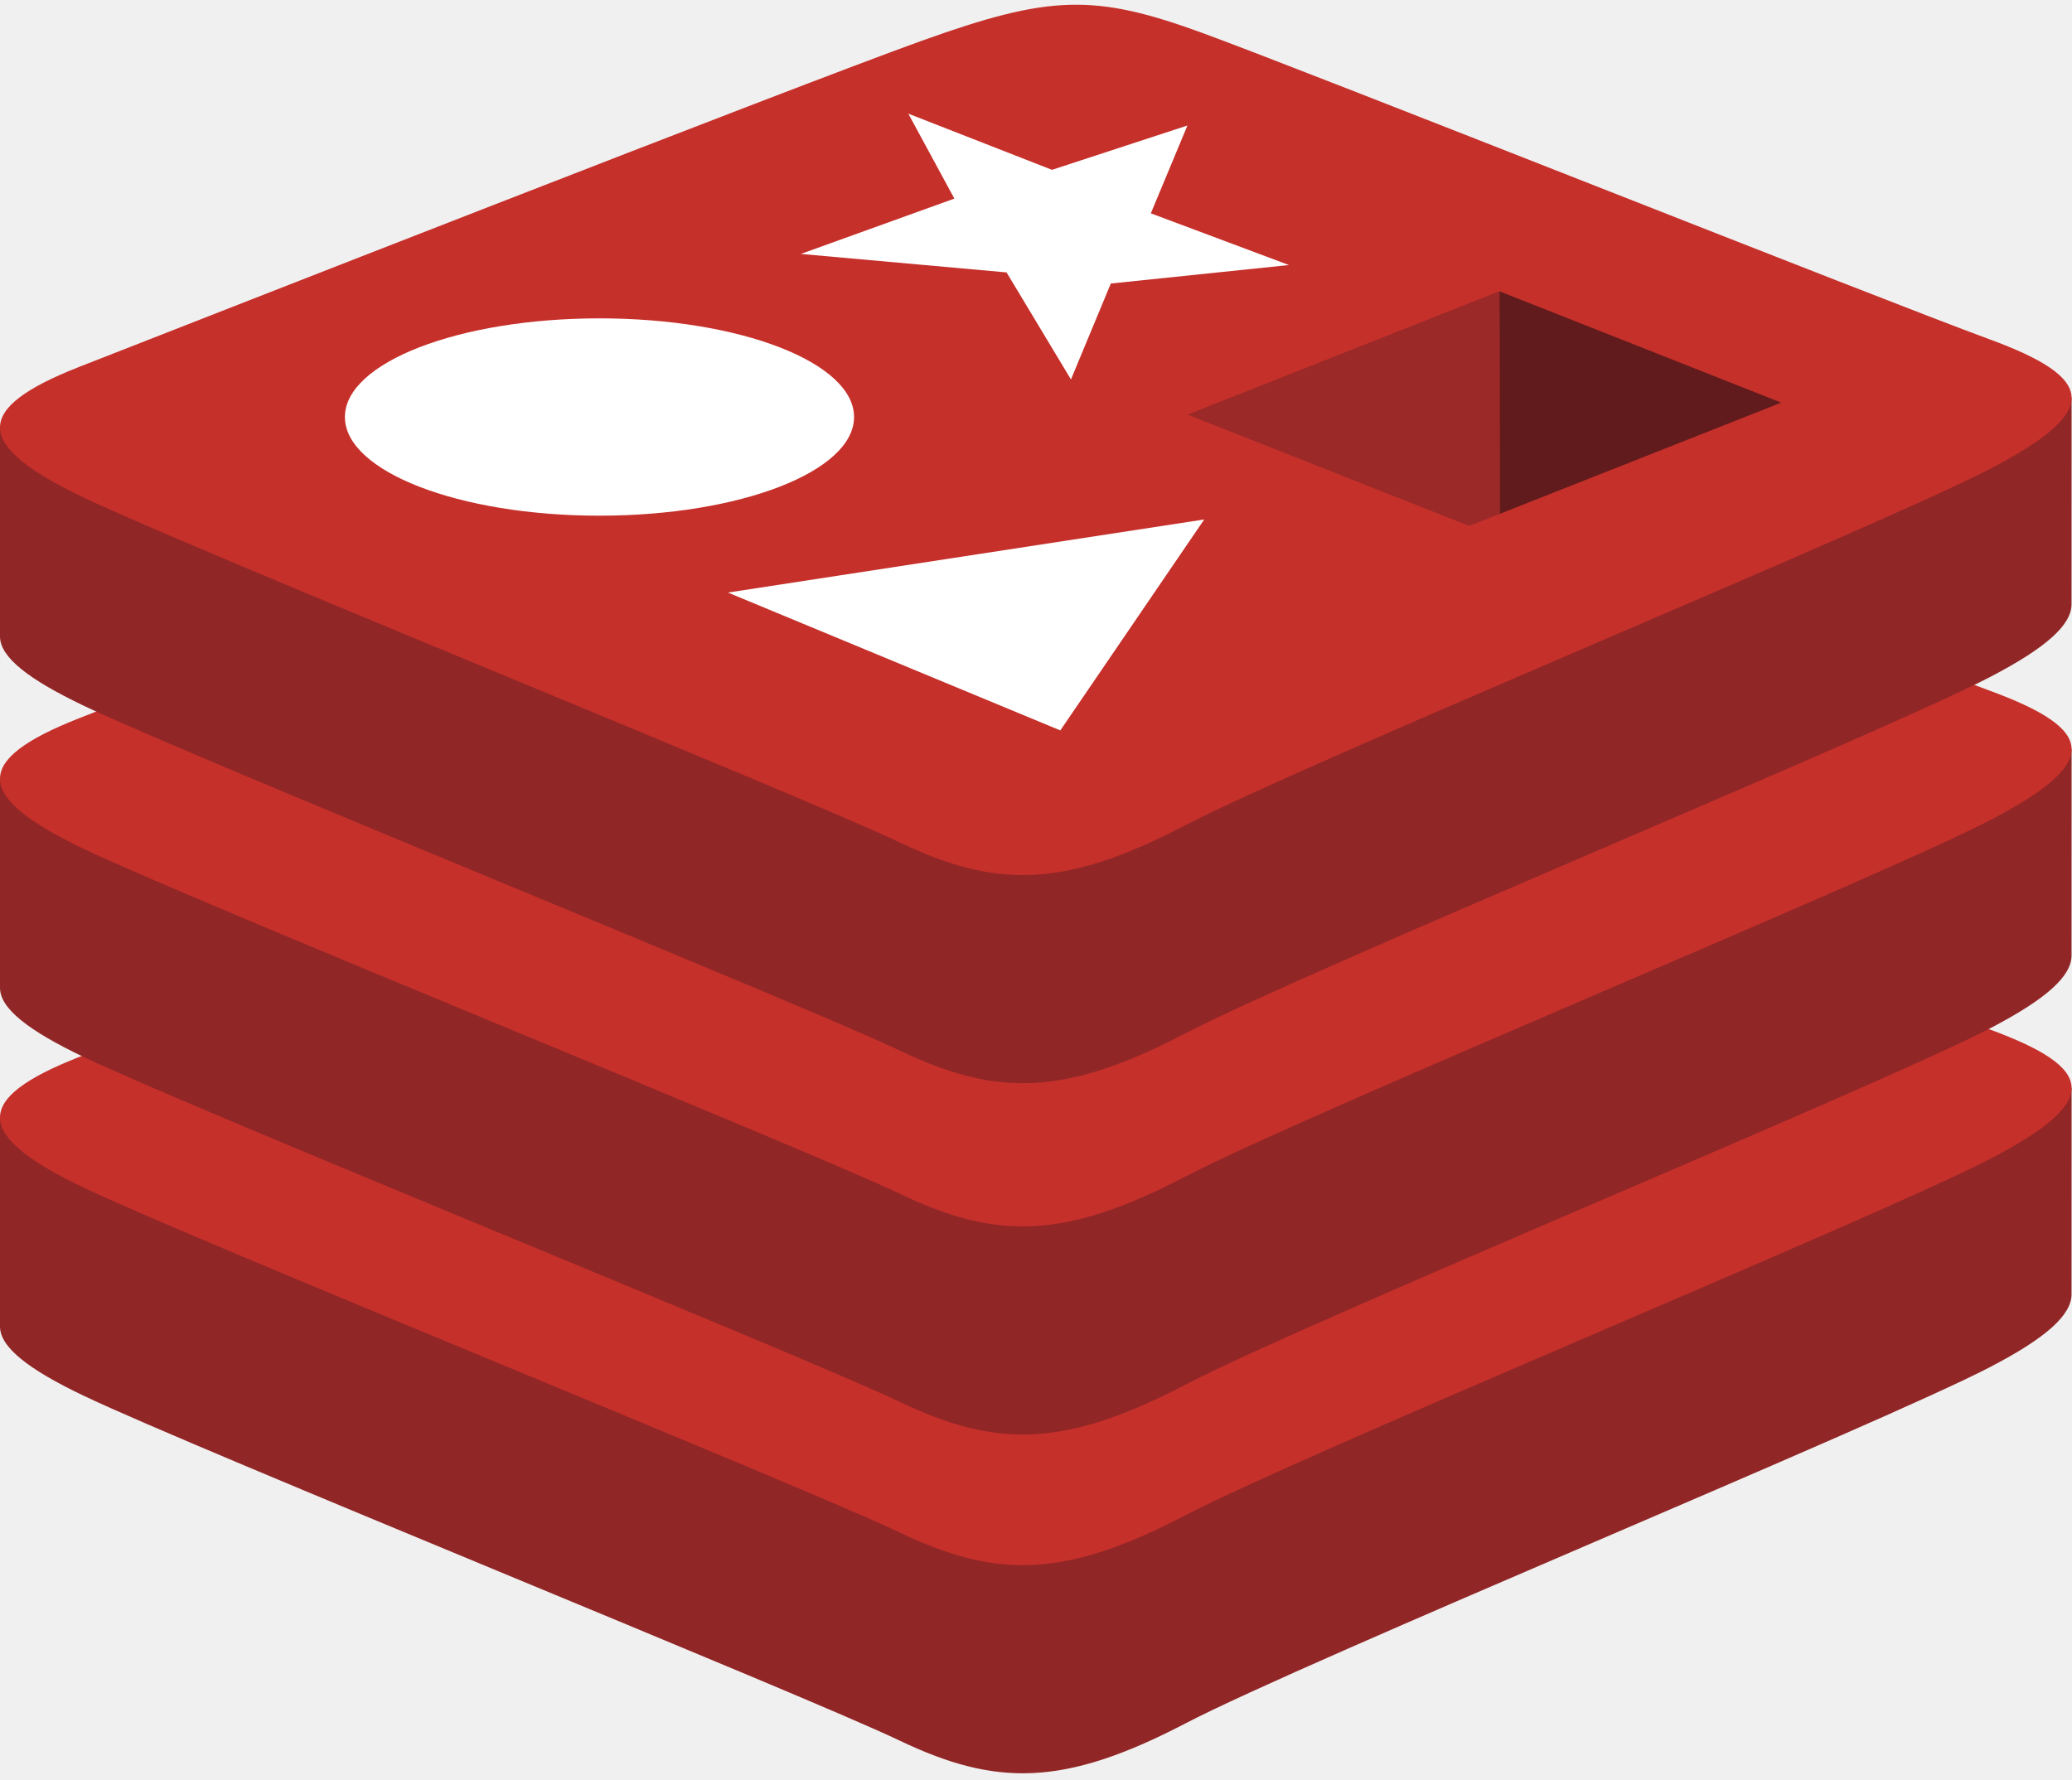
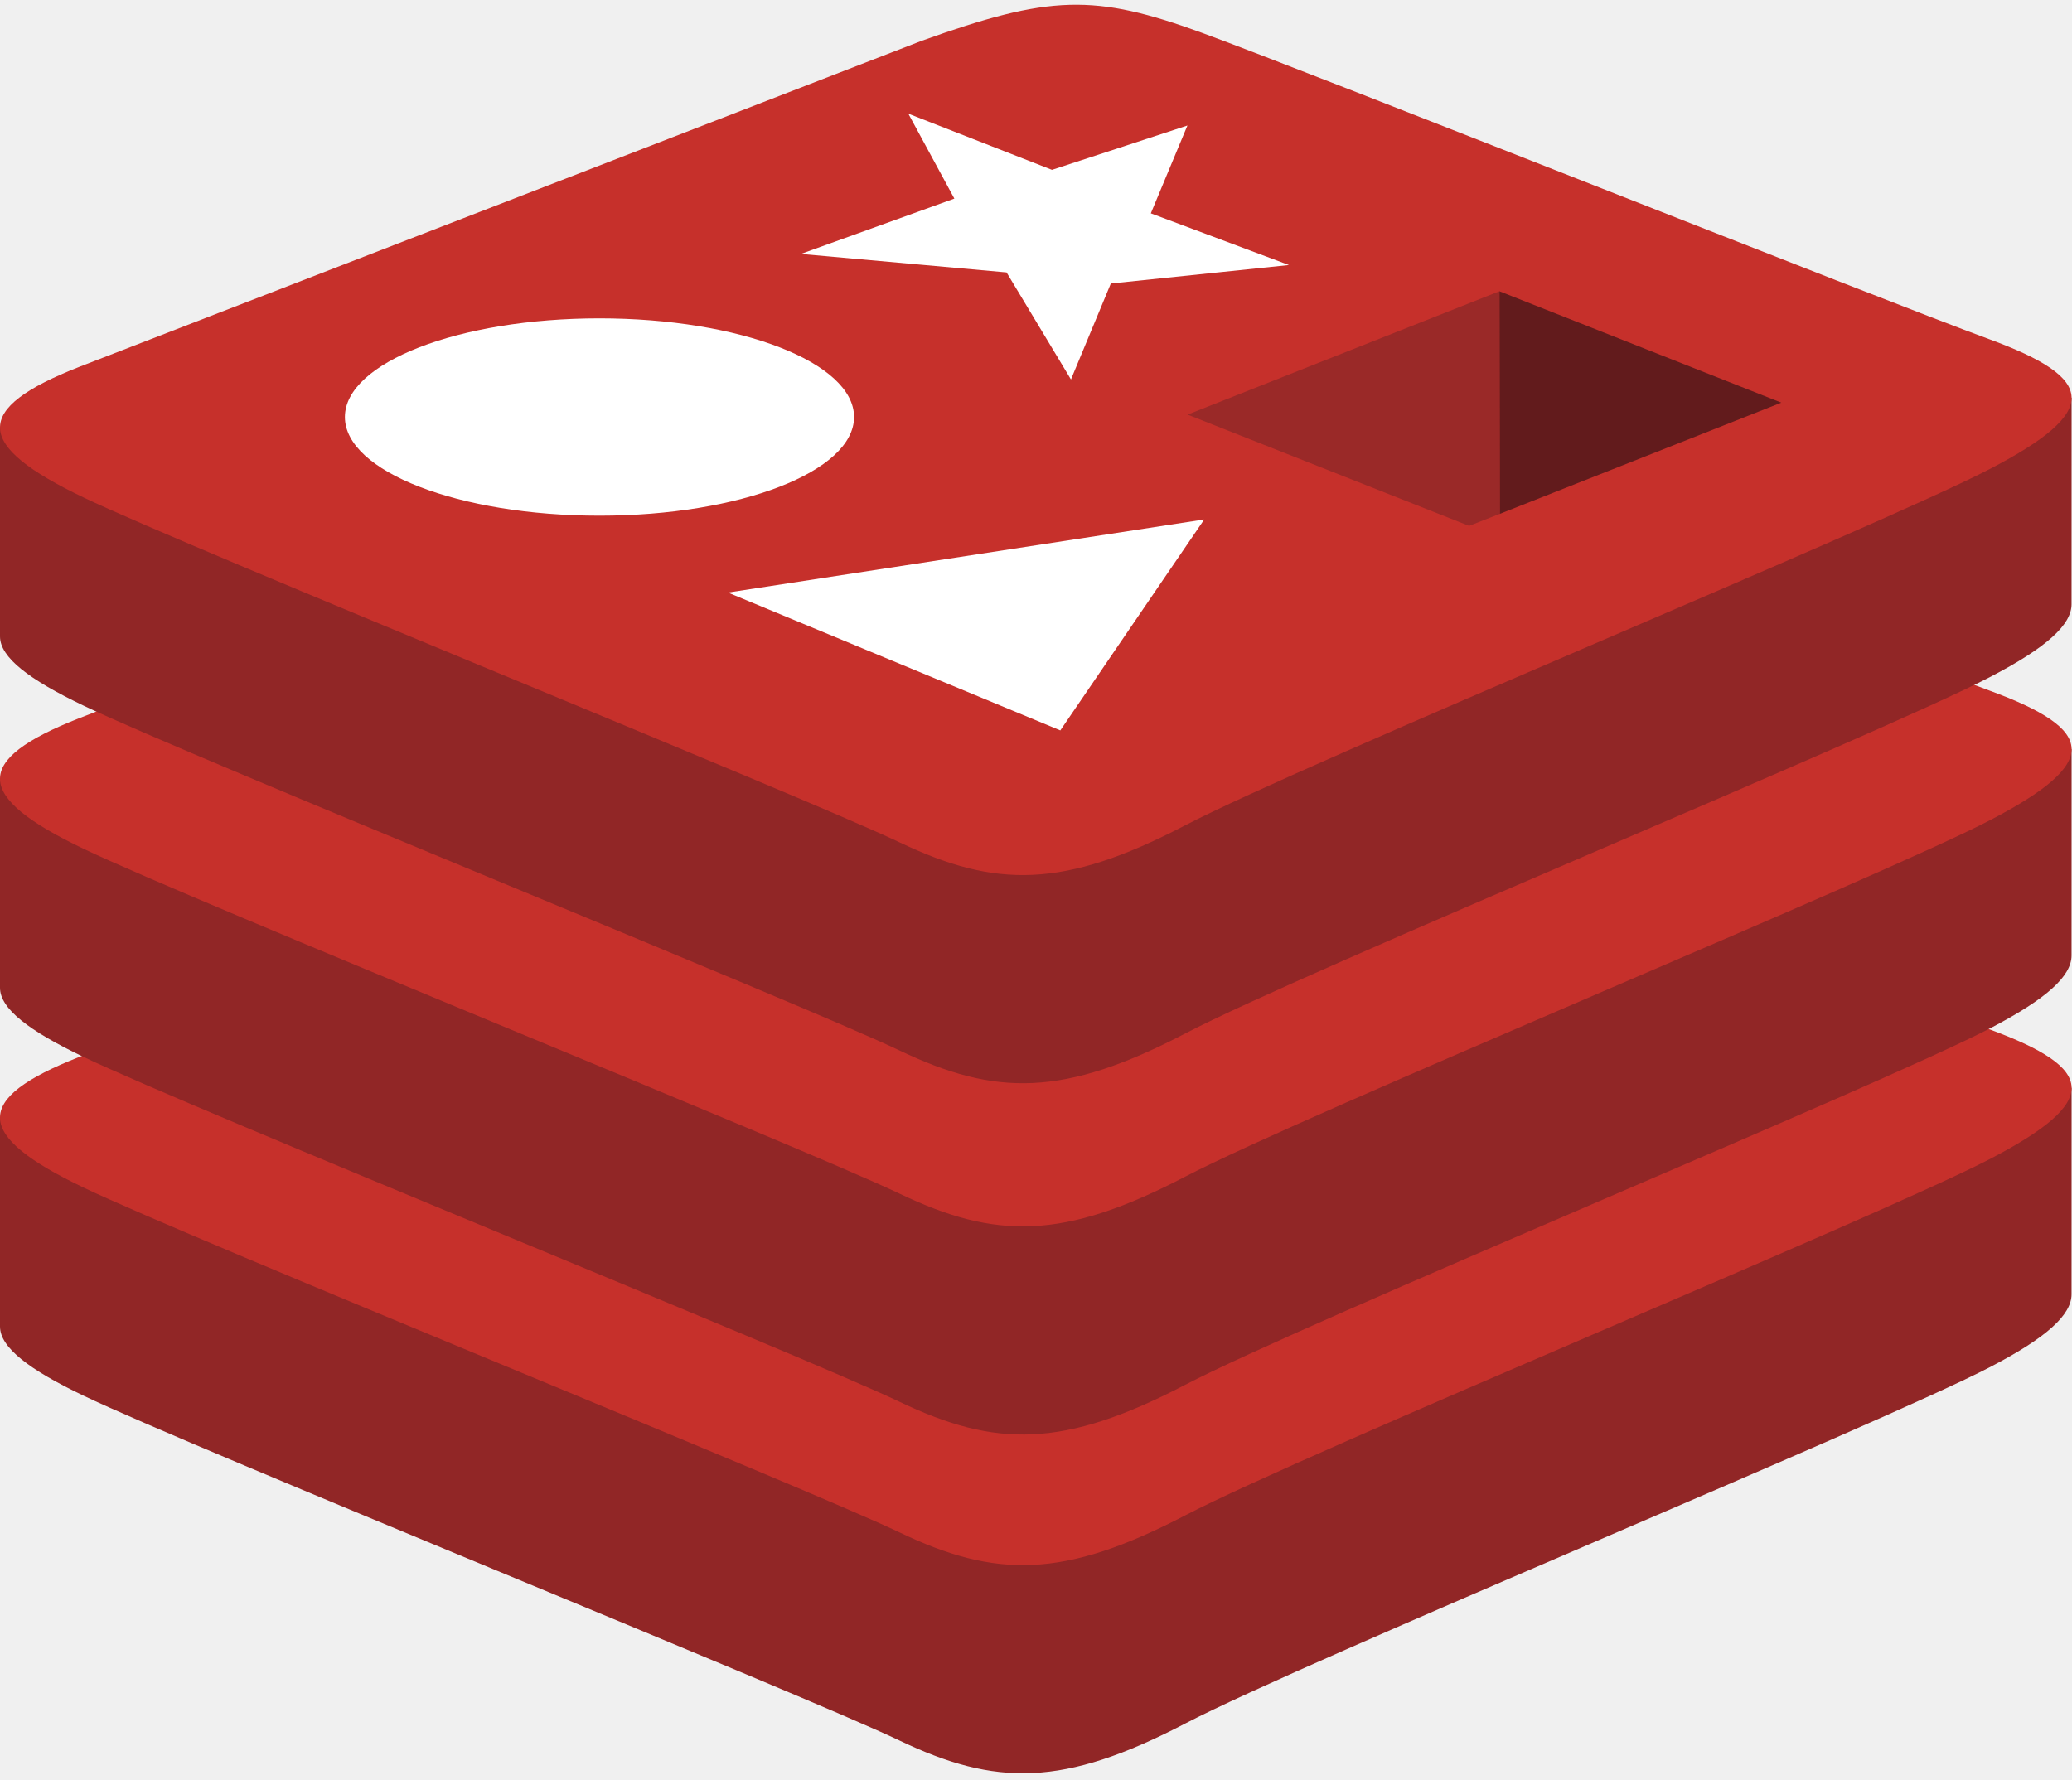
<svg xmlns="http://www.w3.org/2000/svg" width="2500" height="2148" viewBox="0 0 256 220" preserveAspectRatio="xMinYMin meet">
-   <path d="M245.97 168.943c-13.662 7.121-84.434 36.22-99.501 44.075-15.067 7.856-23.437 7.78-35.34 2.09-11.902-5.69-87.216-36.112-100.783-42.597C3.566 169.271 0 166.535 0 163.951v-25.876s98.05-21.345 113.879-27.024c15.828-5.679 21.32-5.884 34.79-.95 13.472 4.936 94.018 19.468 107.331 24.344l-.006 25.51c.002 2.558-3.07 5.364-10.024 8.988" fill="#912626" />
-   <path d="M245.965 143.22c-13.661 7.118-84.431 36.218-99.498 44.072-15.066 7.857-23.436 7.78-35.338 2.09-11.903-5.686-87.214-36.113-100.78-42.594-13.566-6.485-13.85-10.948-.524-16.166 13.326-5.22 88.224-34.605 104.055-40.284 15.828-5.677 21.319-5.884 34.789-.948 13.471 4.934 83.819 32.935 97.13 37.81 13.316 4.881 13.827 8.9.166 16.02" fill="#C6302B" />
-   <path d="M245.97 127.074c-13.662 7.122-84.434 36.22-99.501 44.078-15.067 7.853-23.437 7.777-35.34 2.087-11.903-5.687-87.216-36.112-100.783-42.597C3.566 127.402 0 124.67 0 122.085V96.206s98.05-21.344 113.879-27.023c15.828-5.679 21.32-5.885 34.79-.95C162.142 73.168 242.688 87.697 256 92.574l-.006 25.513c.002 2.557-3.07 5.363-10.024 8.987" fill="#912626" />
-   <path d="M245.965 101.351c-13.661 7.12-84.431 36.218-99.498 44.075-15.066 7.854-23.436 7.777-35.338 2.087-11.903-5.686-87.214-36.112-100.78-42.594-13.566-6.483-13.85-10.947-.524-16.167C23.151 83.535 98.05 54.148 113.88 48.47c15.828-5.678 21.319-5.884 34.789-.949 13.471 4.934 83.819 32.933 97.13 37.81 13.316 4.88 13.827 8.9.166 16.02" fill="#C6302B" />
-   <path d="M245.97 83.653c-13.662 7.12-84.434 36.22-99.501 44.078-15.067 7.854-23.437 7.777-35.34 2.087-11.903-5.687-87.216-36.113-100.783-42.595C3.566 83.98 0 81.247 0 78.665v-25.88s98.05-21.343 113.879-27.021c15.828-5.68 21.32-5.884 34.79-.95C162.142 29.749 242.688 44.278 256 49.155l-.006 25.512c.002 2.555-3.07 5.361-10.024 8.986" fill="#912626" />
-   <path d="M245.965 57.93c-13.661 7.12-84.431 36.22-99.498 44.074-15.066 7.854-23.436 7.777-35.338 2.09C99.227 98.404 23.915 67.98 10.35 61.497-3.217 55.015-3.5 50.55 9.825 45.331 23.151 40.113 98.05 10.73 113.88 5.05c15.828-5.679 21.319-5.883 34.789-.948 13.471 4.935 83.819 32.934 97.13 37.811 13.316 4.876 13.827 8.897.166 16.017" fill="#C6302B" />
-   <path d="M159.283 32.757l-22.01 2.285-4.927 11.856-7.958-13.23-25.415-2.284 18.964-6.839-5.69-10.498 17.755 6.944 16.738-5.48-4.524 10.855 17.067 6.391M131.032 90.275L89.955 73.238l58.86-9.035-17.783 26.072M74.082 39.347c17.375 0 31.46 5.46 31.46 12.194 0 6.736-14.085 12.195-31.46 12.195s-31.46-5.46-31.46-12.195c0-6.734 14.085-12.194 31.46-12.194" fill="#FFF" />
-   <path d="M185.295 35.998l34.836 13.766-34.806 13.753-.03-27.52" fill="#621B1C" />
-   <path d="M146.755 51.243l38.54-15.245.03 27.519-3.779 1.478-34.791-13.752" fill="#9A2928" />
+   <path d="M245.97 168.943c-13.662 7.121-84.434 36.22-99.501 44.075s-23.437 7.78-35.34 2.09-87.216-36.112-100.783-42.597C3.566 169.271 0 166.535 0 163.951v-25.876s98.05-21.345 113.879-27.024 21.32-5.884 34.79-.95S242.687 129.569 256 134.445l-.006 25.51c.002 2.558-3.07 5.364-10.024 8.988" fill="#912626" />
+   <path d="M245.965 143.22c-13.661 7.118-84.431 36.218-99.498 44.072s-23.436 7.78-35.338 2.09-87.214-36.113-100.78-42.594-13.85-10.948-.524-16.166L113.88 90.338c15.828-5.677 21.319-5.884 34.789-.948s83.819 32.935 97.13 37.81c13.316 4.881 13.827 8.9.166 16.02" fill="#c6302b" />
+   <path d="M245.97 127.074c-13.662 7.122-84.434 36.22-99.501 44.078s-23.437 7.777-35.34 2.087-87.216-36.112-100.783-42.597C3.566 127.402 0 124.67 0 122.085V96.206s98.05-21.344 113.879-27.023 21.32-5.885 34.79-.95S242.688 87.697 256 92.574l-.006 25.513c.002 2.557-3.07 5.363-10.024 8.987" fill="#912626" />
+   <path d="M245.965 101.351c-13.661 7.12-84.431 36.218-99.498 44.075s-23.436 7.777-35.338 2.087-87.214-36.112-100.78-42.594-13.85-10.947-.524-16.167L113.88 48.47c15.828-5.678 21.319-5.884 34.789-.949s83.819 32.933 97.13 37.81 13.827 8.9.166 16.02" fill="#c6302b" />
+   <path d="M245.97 83.653c-13.662 7.12-84.434 36.22-99.501 44.078s-23.437 7.777-35.34 2.087S23.913 93.705 10.346 87.223C3.566 83.98 0 81.247 0 78.665v-25.88s98.05-21.343 113.879-27.021 21.32-5.884 34.79-.95S242.688 44.278 256 49.155l-.006 25.512c.002 2.555-3.07 5.361-10.024 8.986" fill="#912626" />
+   <path d="M245.965 57.93c-13.661 7.12-84.431 36.22-99.498 44.074s-23.436 7.777-35.338 2.09S23.915 67.98 10.35 61.497-3.5 50.55 9.825 45.331L113.88 5.05c15.828-5.679 21.319-5.883 34.789-.948s83.819 32.934 97.13 37.811 13.827 8.897.166 16.017" fill="#c6302b" />
+   <path d="M159.283 32.757l-22.01 2.285-4.927 11.856-7.958-13.23-25.415-2.284 18.964-6.839-5.69-10.498 17.755 6.944 16.738-5.48-4.524 10.855 17.067 6.391m-28.251 57.518L89.955 73.238l58.86-9.035-17.783 26.072m-56.95-50.928c17.375 0 31.46 5.46 31.46 12.194s-14.085 12.195-31.46 12.195-31.46-5.46-31.46-12.195 14.085-12.194 31.46-12.194" fill="#fff" />
+   <path d="M185.295 35.998l34.836 13.766-34.806 13.753-.03-27.52" fill="#621b1c" />
+   <path d="M146.755 51.243l38.54-15.245.03 27.519-3.779 1.478-34.791-13.752" fill="#9a2928" />
</svg>
